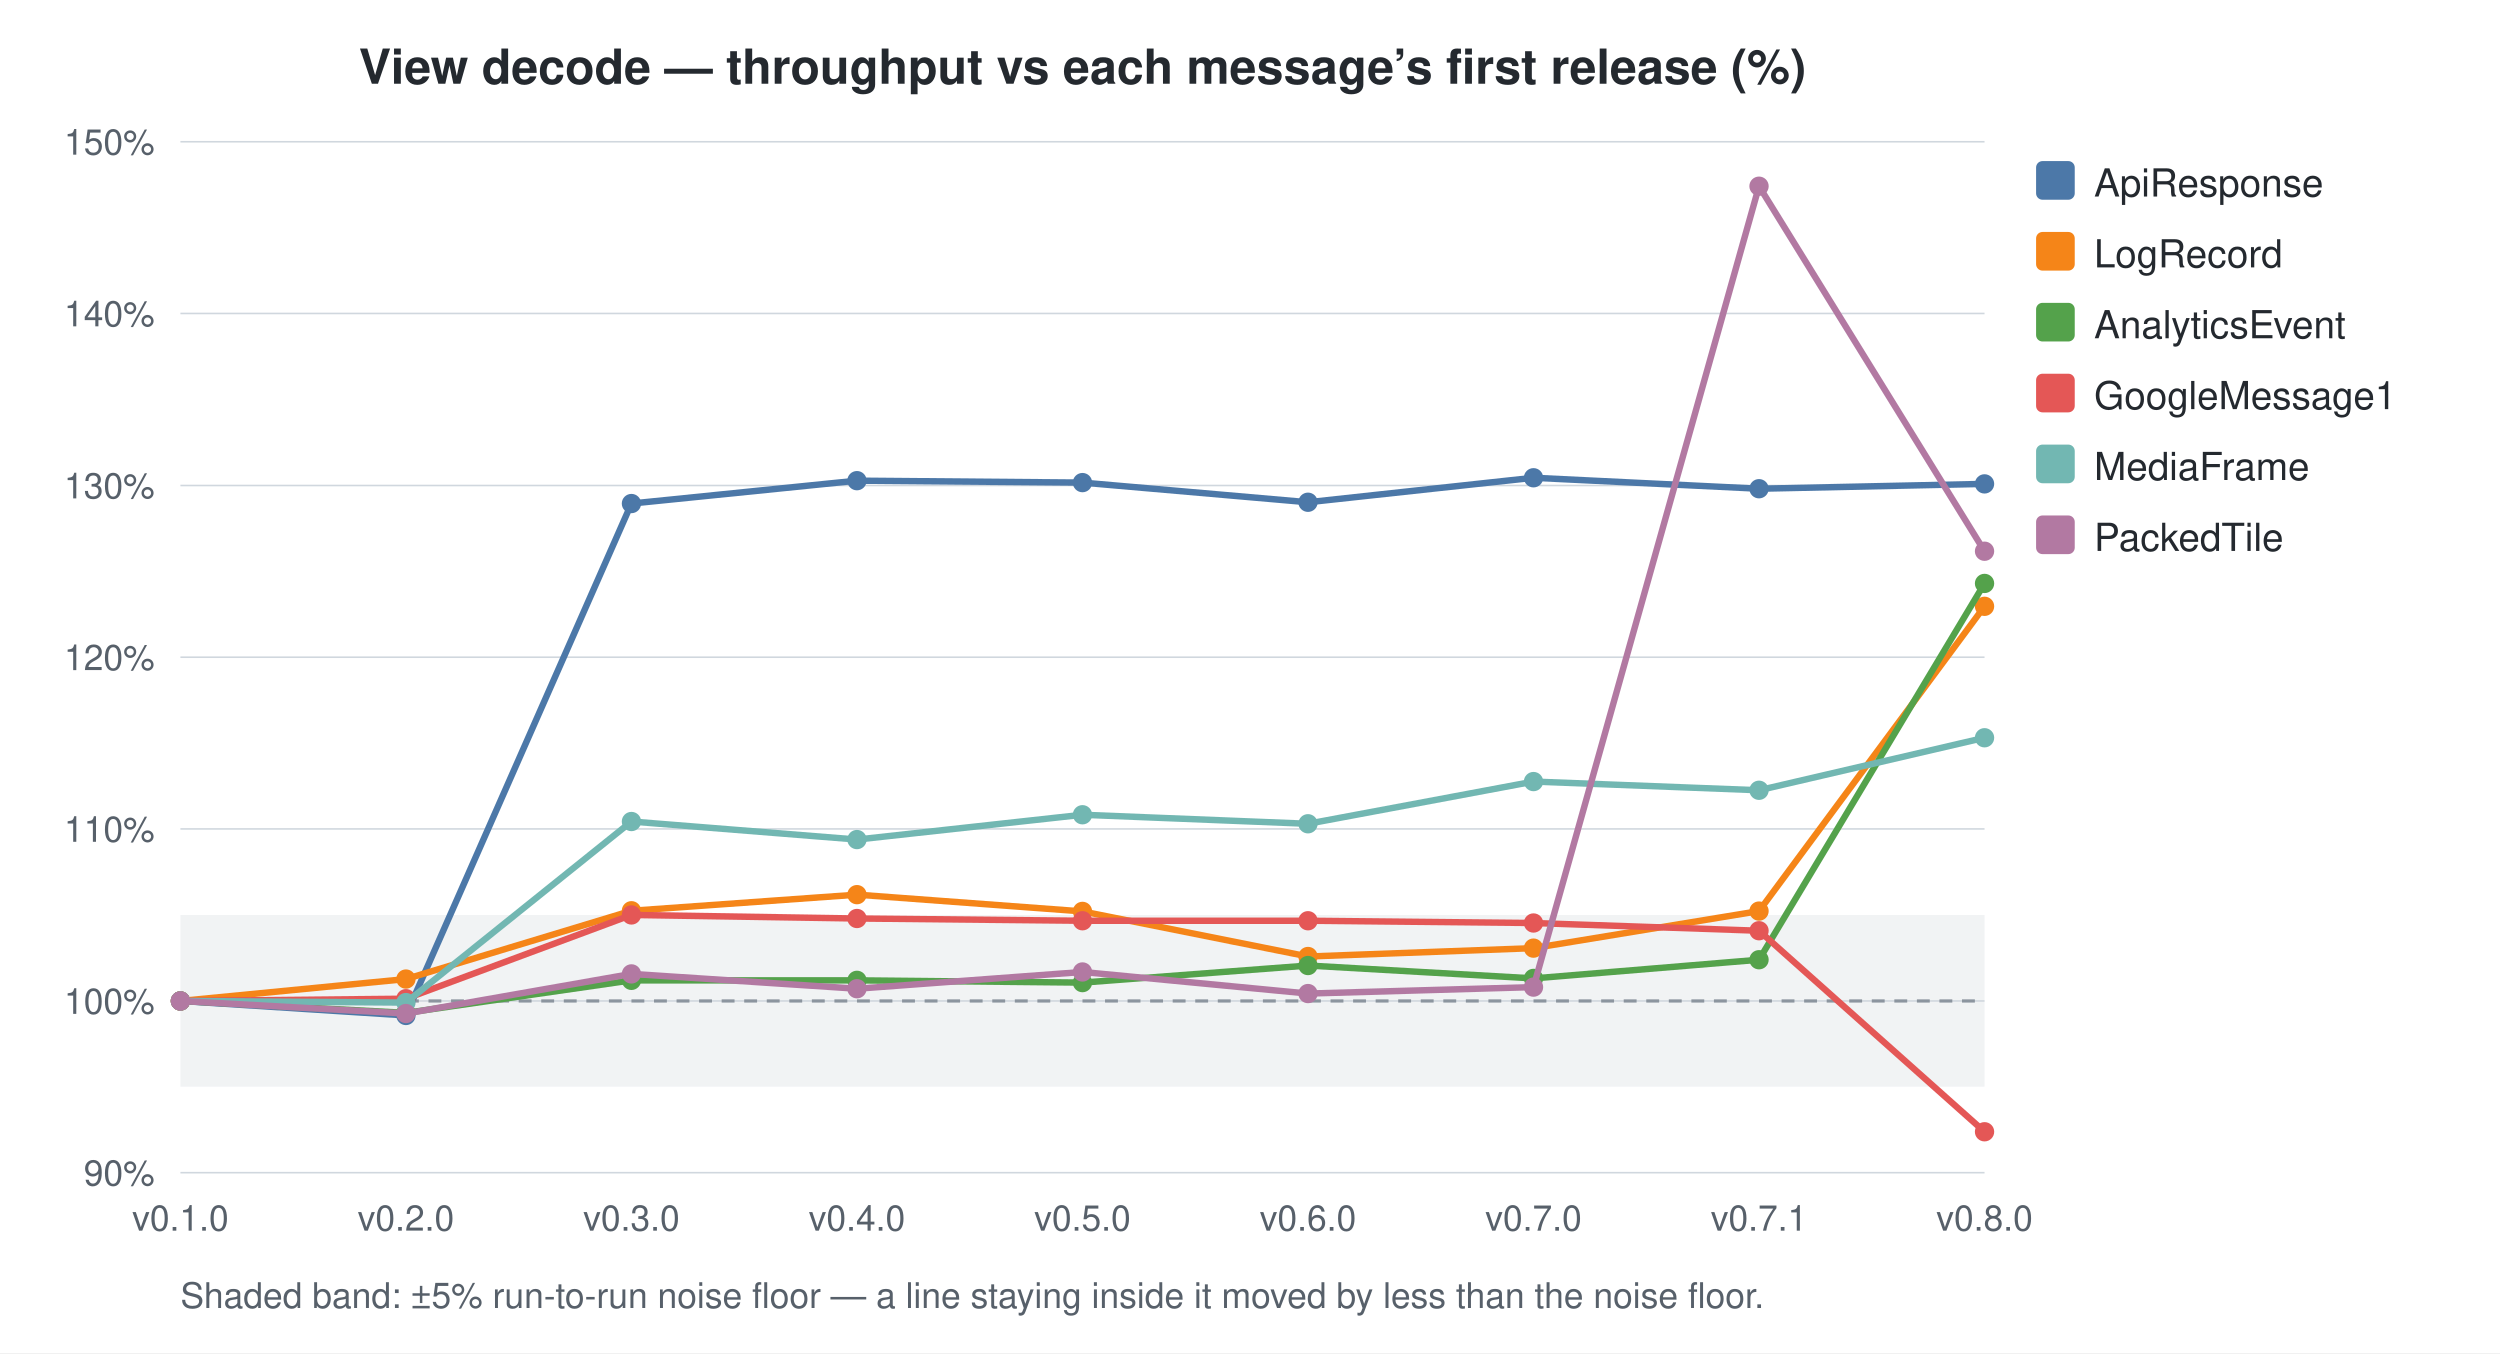
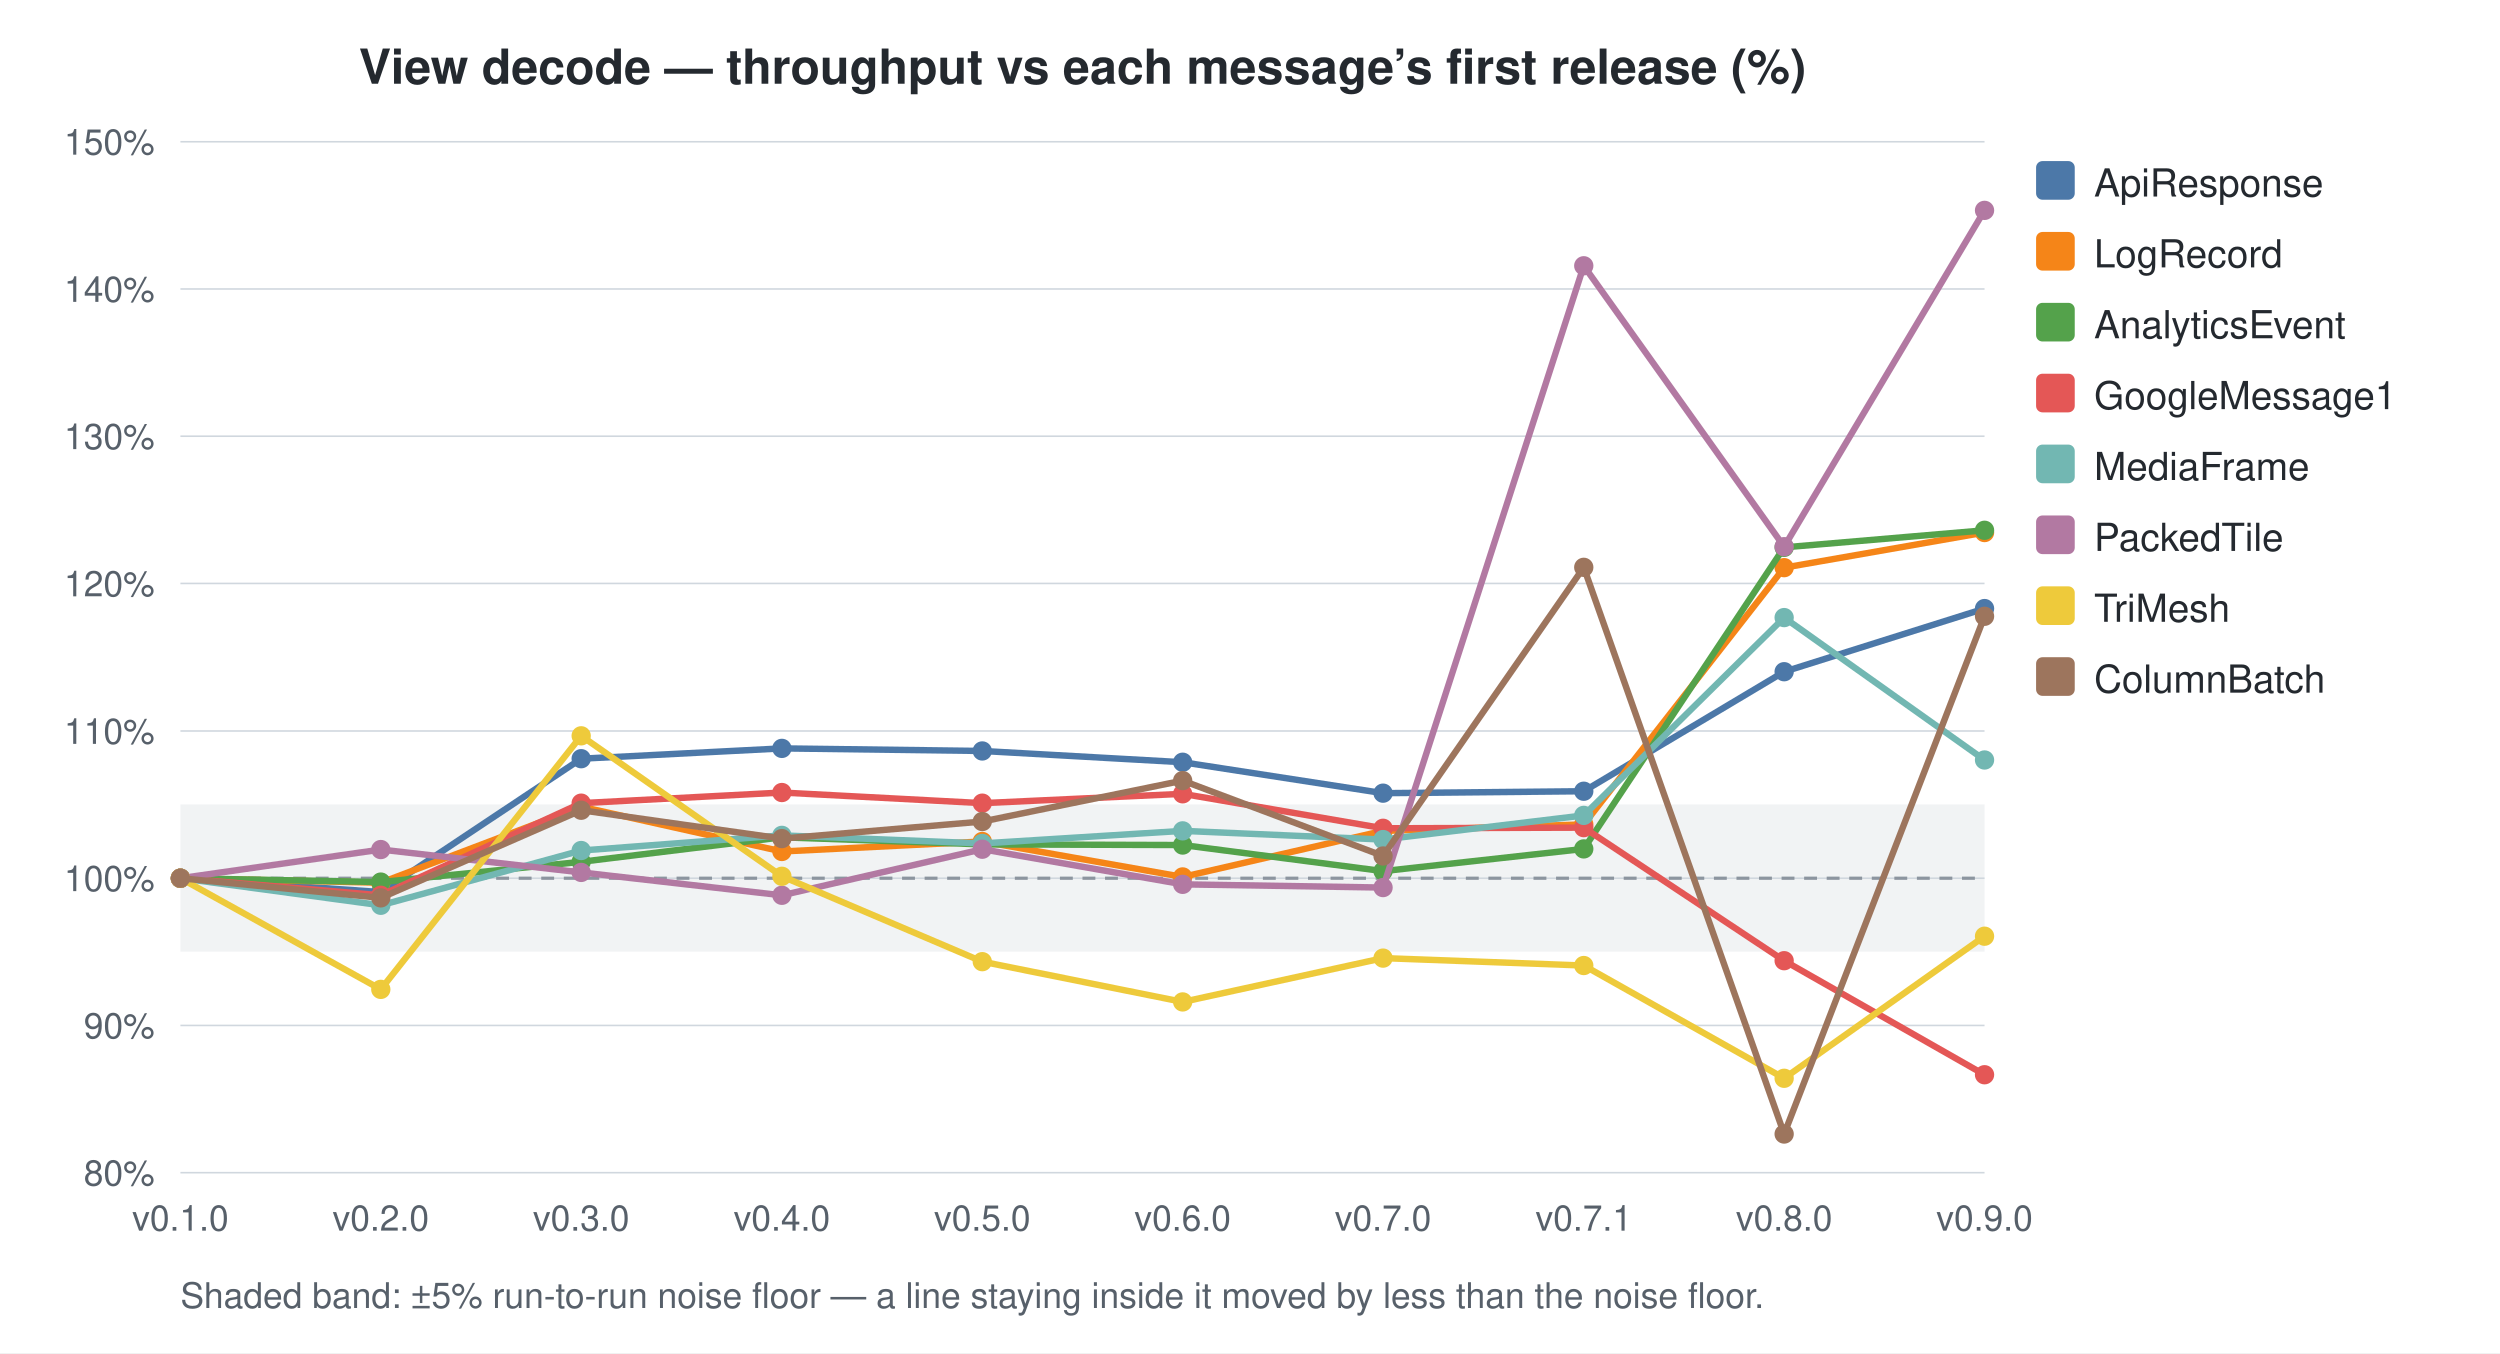
<svg xmlns="http://www.w3.org/2000/svg" width="776" height="420" viewBox="0 0 776 420">
  <style>
    text { font-family: -apple-system, BlinkMacSystemFont, "Segoe UI", Helvetica, Arial, sans-serif; }
    .title { font-size: 15px; font-weight: 600; fill: #24292f; }
    .axis-label { font-size: 11px; fill: #57606a; }
    .legend-text { font-size: 12px; fill: #24292f; }
    .grid { stroke: #d0d7de; stroke-width: 0.5; }
    .baseline { stroke: #8c959f; stroke-width: 1; stroke-dasharray: 4 3; }
    .noise-band { fill: #b1bac4; opacity: 0.18; }
    .footnote { font-size: 11px; fill: #57606a; }
  </style>
  <rect width="100%" height="100%" fill="white" />
-   <rect x="56" y="284.0" width="560" height="53.3" class="noise-band" />
+   <rect x="56" y="249.7" width="560" height="45.7" class="noise-band" />
  <text x="336.0" y="26" text-anchor="middle" class="title">View decode — throughput vs each message’s first release (%)</text>
  <line x1="56" y1="364.0" x2="616" y2="364.0" class="grid" />
-   <text x="48" y="368.0" text-anchor="end" class="axis-label">90%</text>
-   <line x1="56" y1="310.7" x2="616" y2="310.7" class="grid" />
-   <text x="48" y="314.7" text-anchor="end" class="axis-label">100%</text>
-   <line x1="56" y1="257.3" x2="616" y2="257.3" class="grid" />
-   <text x="48" y="261.3" text-anchor="end" class="axis-label">110%</text>
-   <line x1="56" y1="204.0" x2="616" y2="204.0" class="grid" />
-   <text x="48" y="208.0" text-anchor="end" class="axis-label">120%</text>
-   <line x1="56" y1="150.7" x2="616" y2="150.7" class="grid" />
-   <text x="48" y="154.7" text-anchor="end" class="axis-label">130%</text>
-   <line x1="56" y1="97.3" x2="616" y2="97.3" class="grid" />
-   <text x="48" y="101.3" text-anchor="end" class="axis-label">140%</text>
+   <text x="48" y="368.0" text-anchor="end" class="axis-label">80%</text>
+   <line x1="56" y1="318.3" x2="616" y2="318.3" class="grid" />
+   <text x="48" y="322.3" text-anchor="end" class="axis-label">90%</text>
+   <line x1="56" y1="272.6" x2="616" y2="272.6" class="grid" />
+   <text x="48" y="276.6" text-anchor="end" class="axis-label">100%</text>
+   <line x1="56" y1="226.9" x2="616" y2="226.9" class="grid" />
+   <text x="48" y="230.9" text-anchor="end" class="axis-label">110%</text>
+   <line x1="56" y1="181.1" x2="616" y2="181.1" class="grid" />
+   <text x="48" y="185.1" text-anchor="end" class="axis-label">120%</text>
+   <line x1="56" y1="135.4" x2="616" y2="135.4" class="grid" />
+   <text x="48" y="139.4" text-anchor="end" class="axis-label">130%</text>
+   <line x1="56" y1="89.7" x2="616" y2="89.7" class="grid" />
+   <text x="48" y="93.7" text-anchor="end" class="axis-label">140%</text>
  <line x1="56" y1="44.0" x2="616" y2="44.0" class="grid" />
  <text x="48" y="48.0" text-anchor="end" class="axis-label">150%</text>
-   <line x1="56" y1="310.7" x2="616" y2="310.7" class="baseline" />
+   <line x1="56" y1="272.6" x2="616" y2="272.6" class="baseline" />
  <text x="56.0" y="382" text-anchor="middle" class="axis-label">v0.1.0</text>
-   <text x="126.0" y="382" text-anchor="middle" class="axis-label">v0.2.0</text>
-   <text x="196.0" y="382" text-anchor="middle" class="axis-label">v0.3.0</text>
-   <text x="266.0" y="382" text-anchor="middle" class="axis-label">v0.4.0</text>
-   <text x="336.0" y="382" text-anchor="middle" class="axis-label">v0.5.0</text>
-   <text x="406.0" y="382" text-anchor="middle" class="axis-label">v0.6.0</text>
-   <text x="476.0" y="382" text-anchor="middle" class="axis-label">v0.7.0</text>
-   <text x="546.0" y="382" text-anchor="middle" class="axis-label">v0.7.1</text>
-   <text x="616.0" y="382" text-anchor="middle" class="axis-label">v0.8.0</text>
-   <path d="M56.0,310.7 L126.0,315.2 L196.0,156.3 L266.0,149.2 L336.0,149.8 L406.0,155.9 L476.0,148.3 L546.0,151.7 L616.0,150.2" fill="none" stroke="#4C78A8" stroke-width="2" />
-   <circle cx="56.0" cy="310.7" r="3" fill="#4C78A8" />
-   <circle cx="126.0" cy="315.2" r="3" fill="#4C78A8" />
-   <circle cx="196.0" cy="156.3" r="3" fill="#4C78A8" />
-   <circle cx="266.0" cy="149.2" r="3" fill="#4C78A8" />
-   <circle cx="336.0" cy="149.8" r="3" fill="#4C78A8" />
-   <circle cx="406.0" cy="155.9" r="3" fill="#4C78A8" />
-   <circle cx="476.0" cy="148.3" r="3" fill="#4C78A8" />
-   <circle cx="546.0" cy="151.7" r="3" fill="#4C78A8" />
-   <circle cx="616.0" cy="150.2" r="3" fill="#4C78A8" />
-   <path d="M56.0,310.7 L126.0,303.9 L196.0,282.7 L266.0,277.7 L336.0,282.9 L406.0,296.9 L476.0,294.3 L546.0,282.8 L616.0,188.2" fill="none" stroke="#F58518" stroke-width="2" />
-   <circle cx="56.0" cy="310.7" r="3" fill="#F58518" />
-   <circle cx="126.0" cy="303.9" r="3" fill="#F58518" />
-   <circle cx="196.0" cy="282.7" r="3" fill="#F58518" />
-   <circle cx="266.0" cy="277.7" r="3" fill="#F58518" />
-   <circle cx="336.0" cy="282.9" r="3" fill="#F58518" />
-   <circle cx="406.0" cy="296.9" r="3" fill="#F58518" />
-   <circle cx="476.0" cy="294.3" r="3" fill="#F58518" />
-   <circle cx="546.0" cy="282.8" r="3" fill="#F58518" />
-   <circle cx="616.0" cy="188.2" r="3" fill="#F58518" />
-   <path d="M56.0,310.7 L126.0,314.4 L196.0,304.3 L266.0,304.3 L336.0,305.0 L406.0,299.7 L476.0,303.7 L546.0,297.9 L616.0,181.1" fill="none" stroke="#54A24B" stroke-width="2" />
-   <circle cx="56.0" cy="310.7" r="3" fill="#54A24B" />
-   <circle cx="126.0" cy="314.4" r="3" fill="#54A24B" />
-   <circle cx="196.0" cy="304.3" r="3" fill="#54A24B" />
-   <circle cx="266.0" cy="304.3" r="3" fill="#54A24B" />
-   <circle cx="336.0" cy="305.0" r="3" fill="#54A24B" />
-   <circle cx="406.0" cy="299.7" r="3" fill="#54A24B" />
-   <circle cx="476.0" cy="303.7" r="3" fill="#54A24B" />
-   <circle cx="546.0" cy="297.9" r="3" fill="#54A24B" />
-   <circle cx="616.0" cy="181.1" r="3" fill="#54A24B" />
-   <path d="M56.0,310.7 L126.0,310.0 L196.0,284.0 L266.0,285.1 L336.0,285.8 L406.0,285.8 L476.0,286.5 L546.0,288.9 L616.0,351.3" fill="none" stroke="#E45756" stroke-width="2" />
-   <circle cx="56.0" cy="310.7" r="3" fill="#E45756" />
-   <circle cx="126.0" cy="310.0" r="3" fill="#E45756" />
-   <circle cx="196.0" cy="284.0" r="3" fill="#E45756" />
-   <circle cx="266.0" cy="285.1" r="3" fill="#E45756" />
-   <circle cx="336.0" cy="285.8" r="3" fill="#E45756" />
-   <circle cx="406.0" cy="285.8" r="3" fill="#E45756" />
-   <circle cx="476.0" cy="286.5" r="3" fill="#E45756" />
-   <circle cx="546.0" cy="288.9" r="3" fill="#E45756" />
-   <circle cx="616.0" cy="351.3" r="3" fill="#E45756" />
-   <path d="M56.0,310.7 L126.0,311.2 L196.0,255.0 L266.0,260.6 L336.0,252.9 L406.0,255.7 L476.0,242.6 L546.0,245.3 L616.0,229.0" fill="none" stroke="#72B7B2" stroke-width="2" />
-   <circle cx="56.0" cy="310.7" r="3" fill="#72B7B2" />
-   <circle cx="126.0" cy="311.2" r="3" fill="#72B7B2" />
-   <circle cx="196.0" cy="255.0" r="3" fill="#72B7B2" />
-   <circle cx="266.0" cy="260.6" r="3" fill="#72B7B2" />
-   <circle cx="336.0" cy="252.9" r="3" fill="#72B7B2" />
-   <circle cx="406.0" cy="255.7" r="3" fill="#72B7B2" />
-   <circle cx="476.0" cy="242.6" r="3" fill="#72B7B2" />
-   <circle cx="546.0" cy="245.3" r="3" fill="#72B7B2" />
-   <circle cx="616.0" cy="229.0" r="3" fill="#72B7B2" />
-   <path d="M56.0,310.7 L126.0,314.6 L196.0,302.3 L266.0,306.9 L336.0,301.7 L406.0,308.4 L476.0,306.4 L546.0,57.8 L616.0,171.1" fill="none" stroke="#B279A2" stroke-width="2" />
-   <circle cx="56.0" cy="310.7" r="3" fill="#B279A2" />
-   <circle cx="126.0" cy="314.6" r="3" fill="#B279A2" />
-   <circle cx="196.0" cy="302.3" r="3" fill="#B279A2" />
-   <circle cx="266.0" cy="306.9" r="3" fill="#B279A2" />
-   <circle cx="336.0" cy="301.7" r="3" fill="#B279A2" />
-   <circle cx="406.0" cy="308.4" r="3" fill="#B279A2" />
-   <circle cx="476.0" cy="306.4" r="3" fill="#B279A2" />
-   <circle cx="546.0" cy="57.8" r="3" fill="#B279A2" />
-   <circle cx="616.0" cy="171.1" r="3" fill="#B279A2" />
+   <text x="118.2" y="382" text-anchor="middle" class="axis-label">v0.2.0</text>
+   <text x="180.4" y="382" text-anchor="middle" class="axis-label">v0.3.0</text>
+   <text x="242.7" y="382" text-anchor="middle" class="axis-label">v0.4.0</text>
+   <text x="304.9" y="382" text-anchor="middle" class="axis-label">v0.5.0</text>
+   <text x="367.1" y="382" text-anchor="middle" class="axis-label">v0.6.0</text>
+   <text x="429.3" y="382" text-anchor="middle" class="axis-label">v0.7.0</text>
+   <text x="491.6" y="382" text-anchor="middle" class="axis-label">v0.7.1</text>
+   <text x="553.8" y="382" text-anchor="middle" class="axis-label">v0.8.0</text>
+   <text x="616.0" y="382" text-anchor="middle" class="axis-label">v0.9.0</text>
+   <path d="M56.0,272.6 L118.2,276.9 L180.4,235.5 L242.7,232.3 L304.9,233.1 L367.1,236.6 L429.3,246.2 L491.6,245.6 L553.8,208.5 L616.0,188.9" fill="none" stroke="#4C78A8" stroke-width="2" />
+   <circle cx="56.0" cy="272.6" r="3" fill="#4C78A8" />
+   <circle cx="118.2" cy="276.9" r="3" fill="#4C78A8" />
+   <circle cx="180.4" cy="235.5" r="3" fill="#4C78A8" />
+   <circle cx="242.7" cy="232.3" r="3" fill="#4C78A8" />
+   <circle cx="304.9" cy="233.1" r="3" fill="#4C78A8" />
+   <circle cx="367.1" cy="236.6" r="3" fill="#4C78A8" />
+   <circle cx="429.3" cy="246.2" r="3" fill="#4C78A8" />
+   <circle cx="491.6" cy="245.6" r="3" fill="#4C78A8" />
+   <circle cx="553.8" cy="208.5" r="3" fill="#4C78A8" />
+   <circle cx="616.0" cy="188.9" r="3" fill="#4C78A8" />
+   <path d="M56.0,272.6 L118.2,274.0 L180.4,250.4 L242.7,264.3 L304.9,261.2 L367.1,272.2 L429.3,257.9 L491.6,255.9 L553.8,176.2 L616.0,165.3" fill="none" stroke="#F58518" stroke-width="2" />
+   <circle cx="56.0" cy="272.6" r="3" fill="#F58518" />
+   <circle cx="118.2" cy="274.0" r="3" fill="#F58518" />
+   <circle cx="180.4" cy="250.4" r="3" fill="#F58518" />
+   <circle cx="242.7" cy="264.3" r="3" fill="#F58518" />
+   <circle cx="304.9" cy="261.2" r="3" fill="#F58518" />
+   <circle cx="367.1" cy="272.2" r="3" fill="#F58518" />
+   <circle cx="429.3" cy="257.9" r="3" fill="#F58518" />
+   <circle cx="491.6" cy="255.9" r="3" fill="#F58518" />
+   <circle cx="553.8" cy="176.2" r="3" fill="#F58518" />
+   <circle cx="616.0" cy="165.3" r="3" fill="#F58518" />
+   <path d="M56.0,272.6 L118.2,273.8 L180.4,267.5 L242.7,259.9 L304.9,262.1 L367.1,262.3 L429.3,270.4 L491.6,263.5 L553.8,169.9 L616.0,164.6" fill="none" stroke="#54A24B" stroke-width="2" />
+   <circle cx="56.0" cy="272.6" r="3" fill="#54A24B" />
+   <circle cx="118.2" cy="273.8" r="3" fill="#54A24B" />
+   <circle cx="180.4" cy="267.5" r="3" fill="#54A24B" />
+   <circle cx="242.7" cy="259.9" r="3" fill="#54A24B" />
+   <circle cx="304.9" cy="262.1" r="3" fill="#54A24B" />
+   <circle cx="367.1" cy="262.3" r="3" fill="#54A24B" />
+   <circle cx="429.3" cy="270.4" r="3" fill="#54A24B" />
+   <circle cx="491.6" cy="263.5" r="3" fill="#54A24B" />
+   <circle cx="553.8" cy="169.9" r="3" fill="#54A24B" />
+   <circle cx="616.0" cy="164.6" r="3" fill="#54A24B" />
+   <path d="M56.0,272.6 L118.2,277.9 L180.4,249.3 L242.7,246.0 L304.9,249.3 L367.1,246.4 L429.3,257.1 L491.6,256.9 L553.8,298.2 L616.0,333.6" fill="none" stroke="#E45756" stroke-width="2" />
+   <circle cx="56.0" cy="272.6" r="3" fill="#E45756" />
+   <circle cx="118.2" cy="277.9" r="3" fill="#E45756" />
+   <circle cx="180.4" cy="249.3" r="3" fill="#E45756" />
+   <circle cx="242.7" cy="246.0" r="3" fill="#E45756" />
+   <circle cx="304.9" cy="249.3" r="3" fill="#E45756" />
+   <circle cx="367.1" cy="246.4" r="3" fill="#E45756" />
+   <circle cx="429.3" cy="257.1" r="3" fill="#E45756" />
+   <circle cx="491.6" cy="256.9" r="3" fill="#E45756" />
+   <circle cx="553.8" cy="298.2" r="3" fill="#E45756" />
+   <circle cx="616.0" cy="333.6" r="3" fill="#E45756" />
+   <path d="M56.0,272.6 L118.2,281.0 L180.4,264.0 L242.7,259.3 L304.9,261.8 L367.1,257.9 L429.3,260.6 L491.6,253.1 L553.8,191.7 L616.0,235.9" fill="none" stroke="#72B7B2" stroke-width="2" />
+   <circle cx="56.0" cy="272.6" r="3" fill="#72B7B2" />
+   <circle cx="118.2" cy="281.0" r="3" fill="#72B7B2" />
+   <circle cx="180.4" cy="264.0" r="3" fill="#72B7B2" />
+   <circle cx="242.7" cy="259.3" r="3" fill="#72B7B2" />
+   <circle cx="304.9" cy="261.8" r="3" fill="#72B7B2" />
+   <circle cx="367.1" cy="257.9" r="3" fill="#72B7B2" />
+   <circle cx="429.3" cy="260.6" r="3" fill="#72B7B2" />
+   <circle cx="491.6" cy="253.1" r="3" fill="#72B7B2" />
+   <circle cx="553.8" cy="191.7" r="3" fill="#72B7B2" />
+   <circle cx="616.0" cy="235.9" r="3" fill="#72B7B2" />
+   <path d="M56.0,272.6 L118.2,263.7 L180.4,270.8 L242.7,277.9 L304.9,263.6 L367.1,274.5 L429.3,275.5 L491.6,82.5 L553.8,169.7 L616.0,65.3" fill="none" stroke="#B279A2" stroke-width="2" />
+   <circle cx="56.0" cy="272.6" r="3" fill="#B279A2" />
+   <circle cx="118.2" cy="263.7" r="3" fill="#B279A2" />
+   <circle cx="180.4" cy="270.8" r="3" fill="#B279A2" />
+   <circle cx="242.7" cy="277.9" r="3" fill="#B279A2" />
+   <circle cx="304.9" cy="263.6" r="3" fill="#B279A2" />
+   <circle cx="367.1" cy="274.5" r="3" fill="#B279A2" />
+   <circle cx="429.3" cy="275.5" r="3" fill="#B279A2" />
+   <circle cx="491.6" cy="82.5" r="3" fill="#B279A2" />
+   <circle cx="553.8" cy="169.7" r="3" fill="#B279A2" />
+   <circle cx="616.0" cy="65.3" r="3" fill="#B279A2" />
+   <path d="M56.0,272.6 L118.2,307.1 L180.4,228.4 L242.7,272.0 L304.9,298.5 L367.1,311.0 L429.3,297.4 L491.6,299.7 L553.8,334.7 L616.0,290.6" fill="none" stroke="#EECA3B" stroke-width="2" />
+   <circle cx="56.0" cy="272.6" r="3" fill="#EECA3B" />
+   <circle cx="118.2" cy="307.1" r="3" fill="#EECA3B" />
+   <circle cx="180.4" cy="228.4" r="3" fill="#EECA3B" />
+   <circle cx="242.7" cy="272.0" r="3" fill="#EECA3B" />
+   <circle cx="304.9" cy="298.5" r="3" fill="#EECA3B" />
+   <circle cx="367.1" cy="311.0" r="3" fill="#EECA3B" />
+   <circle cx="429.3" cy="297.4" r="3" fill="#EECA3B" />
+   <circle cx="491.6" cy="299.7" r="3" fill="#EECA3B" />
+   <circle cx="553.8" cy="334.7" r="3" fill="#EECA3B" />
+   <circle cx="616.0" cy="290.6" r="3" fill="#EECA3B" />
+   <path d="M56.0,272.6 L118.2,278.7 L180.4,251.5 L242.7,260.3 L304.9,255.0 L367.1,242.3 L429.3,265.7 L491.6,176.1 L553.8,352.0 L616.0,191.3" fill="none" stroke="#9D755D" stroke-width="2" />
+   <circle cx="56.0" cy="272.6" r="3" fill="#9D755D" />
+   <circle cx="118.2" cy="278.7" r="3" fill="#9D755D" />
+   <circle cx="180.4" cy="251.5" r="3" fill="#9D755D" />
+   <circle cx="242.7" cy="260.3" r="3" fill="#9D755D" />
+   <circle cx="304.9" cy="255.0" r="3" fill="#9D755D" />
+   <circle cx="367.1" cy="242.3" r="3" fill="#9D755D" />
+   <circle cx="429.3" cy="265.7" r="3" fill="#9D755D" />
+   <circle cx="491.6" cy="176.1" r="3" fill="#9D755D" />
+   <circle cx="553.8" cy="352.0" r="3" fill="#9D755D" />
+   <circle cx="616.0" cy="191.3" r="3" fill="#9D755D" />
  <rect x="632" y="50" width="12" height="12" rx="2" fill="#4C78A8" />
  <text x="650" y="61" class="legend-text">ApiResponse</text>
  <rect x="632" y="72" width="12" height="12" rx="2" fill="#F58518" />
  <text x="650" y="83" class="legend-text">LogRecord</text>
  <rect x="632" y="94" width="12" height="12" rx="2" fill="#54A24B" />
  <text x="650" y="105" class="legend-text">AnalyticsEvent</text>
  <rect x="632" y="116" width="12" height="12" rx="2" fill="#E45756" />
  <text x="650" y="127" class="legend-text">GoogleMessage1</text>
  <rect x="632" y="138" width="12" height="12" rx="2" fill="#72B7B2" />
  <text x="650" y="149" class="legend-text">MediaFrame</text>
  <rect x="632" y="160" width="12" height="12" rx="2" fill="#B279A2" />
  <text x="650" y="171" class="legend-text">PackedTile</text>
+   <rect x="632" y="182" width="12" height="12" rx="2" fill="#EECA3B" />
+   <text x="650" y="193" class="legend-text">TriMesh</text>
+   <rect x="632" y="204" width="12" height="12" rx="2" fill="#9D755D" />
+   <text x="650" y="215" class="legend-text">ColumnBatch</text>
  <text x="56" y="406.0" class="footnote">Shaded band: ±5% run-to-run noise floor — a line staying inside it moved by less than the noise floor.</text>
</svg>
